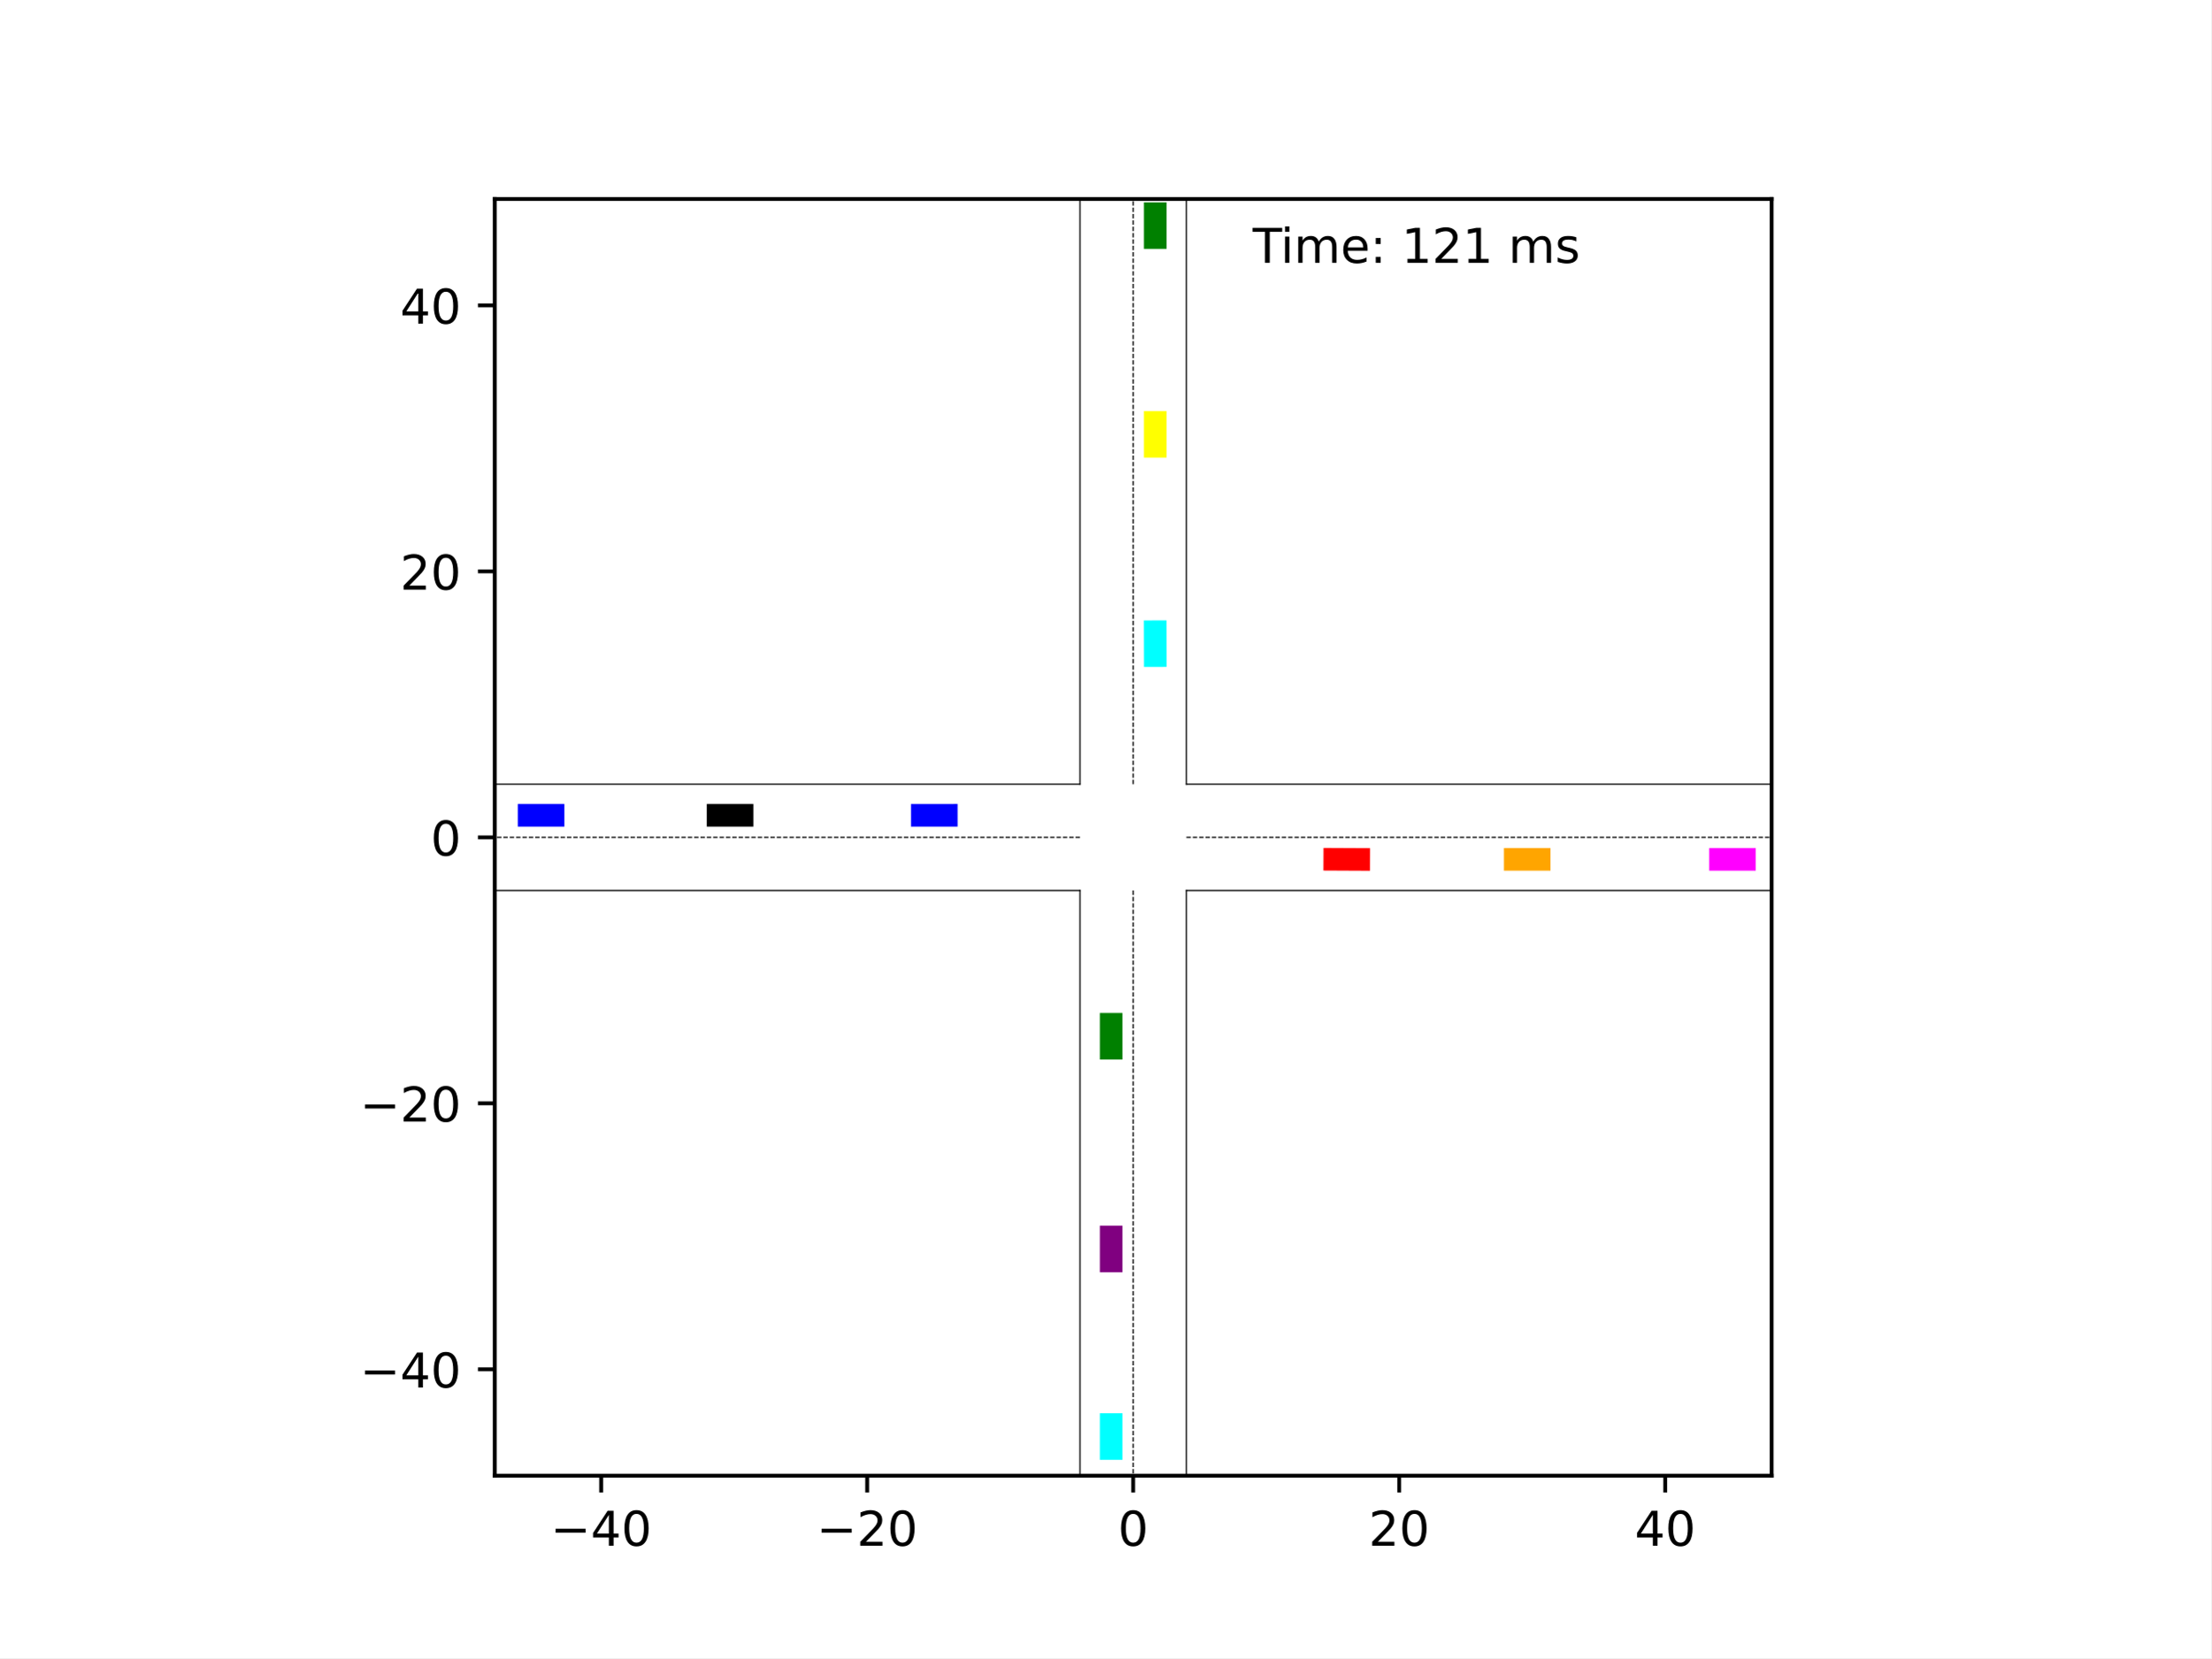
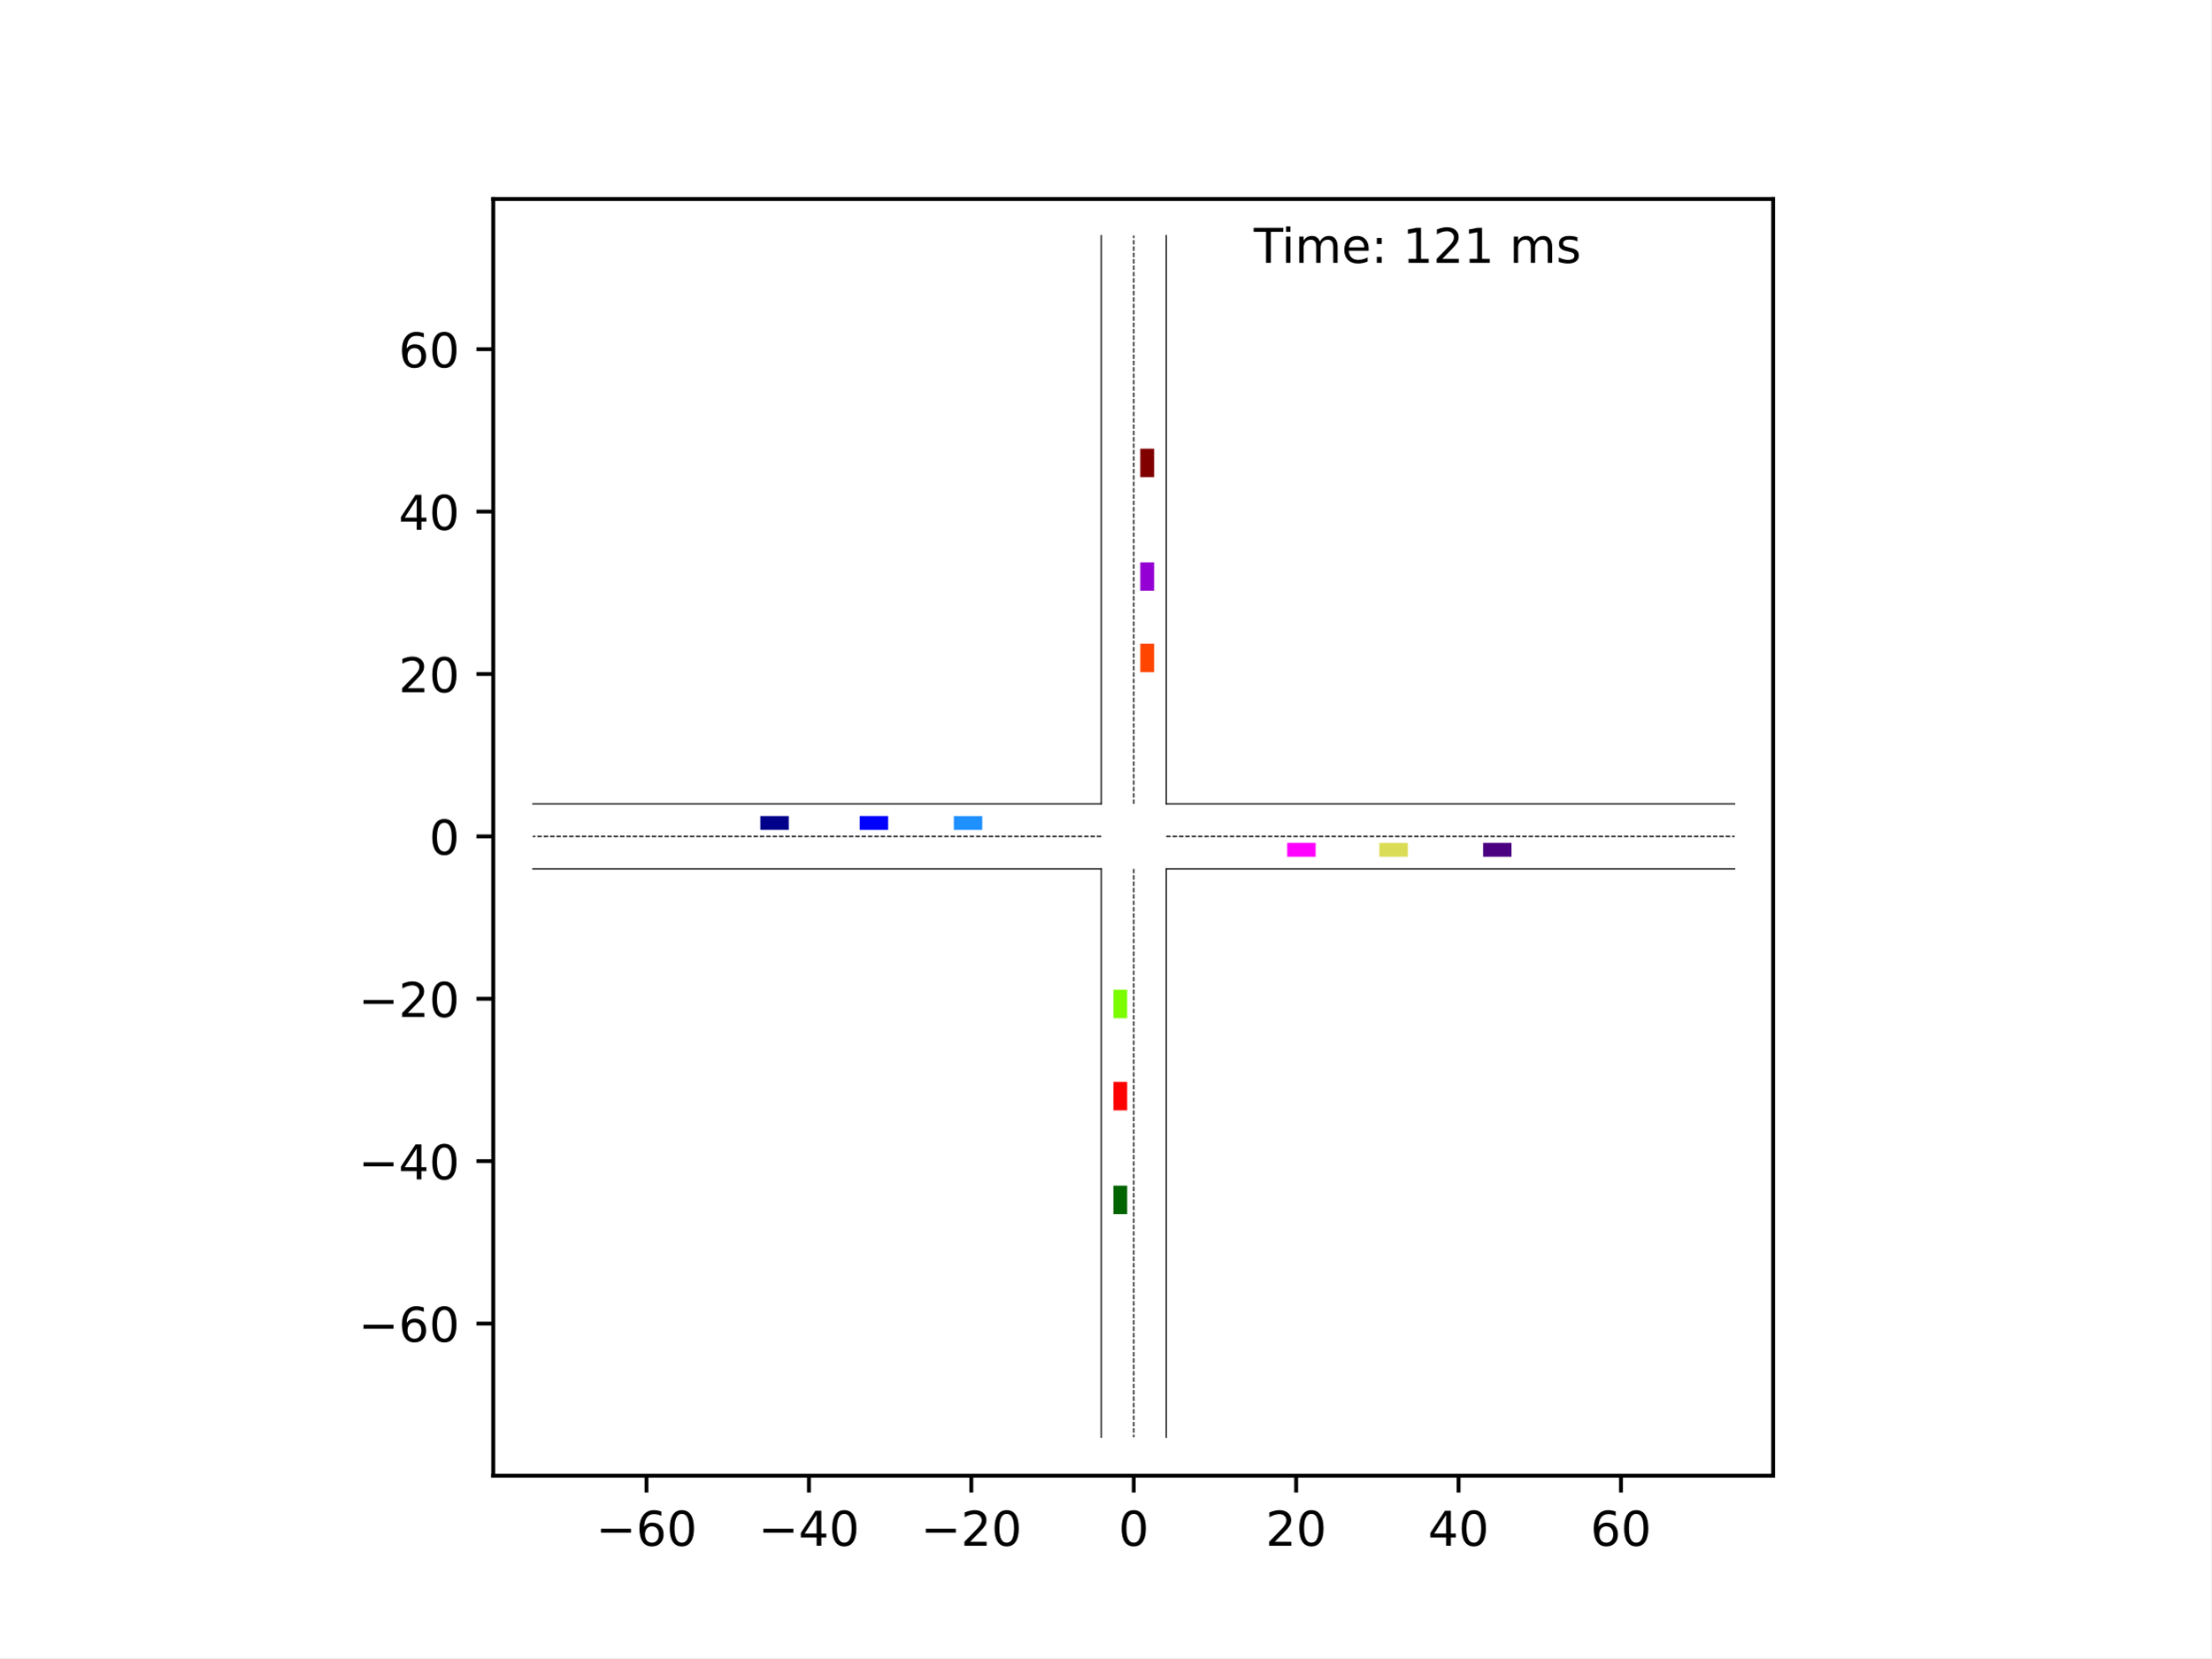
<svg xmlns="http://www.w3.org/2000/svg" xmlns:xlink="http://www.w3.org/1999/xlink" width="460.8pt" height="345.6pt" viewBox="0 0 460.8 345.6" version="1.1">
  <defs>
    <style type="text/css">*{stroke-linejoin: round; stroke-linecap: butt}</style>
  </defs>
  <g id="figure_1">
    <g id="patch_1">
      <path d="M 0 345.6  L 460.8 345.6  L 460.8 0  L 0 0  z " style="fill: #ffffff" />
    </g>
    <g id="axes_1">
      <g id="patch_2">
-         <path d="M 103.104 307.584  L 369.216 307.584  L 369.216 41.472  L 103.104 41.472  z " style="fill: #ffffff" />
+         <path d="M 102.788 307.584  L 369.532 307.584  L 369.532 41.472  L 102.788 41.472  z " style="fill: #ffffff" />
      </g>
      <g id="patch_3">
-         <path d="M 117.612 167.579  L 107.91 167.579  L 107.91 172.291  L 117.612 172.291  z " clip-path="url(#p4e47968a1f)" style="fill: #0000ff" />
+         <path d="M 164.375 170.083  L 158.452 170.083  L 158.452 172.96  L 164.375 172.96  z " clip-path="url(#p26bc7b5e11)" style="fill: #00008b" />
      </g>
      <g id="patch_4">
-         <path d="M 243.109 51.876  L 243.109 42.174  L 238.397 42.174  L 238.397 51.876  z " clip-path="url(#p4e47968a1f)" style="fill: #008000" />
+         <path d="M 240.517 99.444  L 240.517 93.52  L 237.64 93.52  L 237.64 99.444  z " clip-path="url(#p26bc7b5e11)" style="fill: #800000" />
      </g>
      <g id="patch_5">
-         <path d="M 229.211 294.567  L 229.211 304.269  L 233.923 304.269  L 233.923 294.567  z " clip-path="url(#p4e47968a1f)" style="fill: #00ffff" />
+         <path d="M 232.032 247.126  L 232.032 253.05  L 234.909 253.05  L 234.909 247.126  z " clip-path="url(#p26bc7b5e11)" style="fill: #006400" />
      </g>
      <g id="patch_6">
-         <path d="M 356.203 181.477  L 365.905 181.477  L 365.905 176.765  L 356.203 176.765  z " clip-path="url(#p4e47968a1f)" style="fill: #ff00ff" />
+         <path d="M 309.076 178.568  L 315 178.568  L 315 175.691  L 309.076 175.691  z " clip-path="url(#p26bc7b5e11)" style="fill: #4b0082" />
      </g>
      <g id="patch_7">
-         <path d="M 243.109 95.377  L 243.109 85.675  L 238.397 85.675  L 238.397 95.377  z " clip-path="url(#p4e47968a1f)" style="fill: #ffff00" />
+         <path d="M 185.093 170.083  L 179.17 170.083  L 179.169 172.96  L 185.093 172.96  z " clip-path="url(#p26bc7b5e11)" style="fill: #0000ff" />
      </g>
      <g id="patch_8">
-         <path d="M 156.998 167.579  L 147.296 167.579  L 147.296 172.291  L 156.998 172.291  z " clip-path="url(#p4e47968a1f)" />
+         <path d="M 232.032 225.512  L 232.031 231.436  L 234.908 231.436  L 234.909 225.512  z " clip-path="url(#p26bc7b5e11)" style="fill: #ff0000" />
      </g>
      <g id="patch_9">
-         <path d="M 313.426 181.477  L 323.128 181.477  L 323.128 176.765  L 313.426 176.765  z " clip-path="url(#p4e47968a1f)" style="fill: #ffa500" />
+         <path d="M 287.464 178.568  L 293.388 178.569  L 293.388 175.691  L 287.464 175.691  z " clip-path="url(#p26bc7b5e11)" style="fill: #dbdc56" />
      </g>
      <g id="patch_10">
-         <path d="M 229.211 255.481  L 229.211 265.183  L 233.923 265.183  L 233.923 255.481  z " clip-path="url(#p4e47968a1f)" style="fill: #800080" />
+         <path d="M 240.517 123.132  L 240.517 117.208  L 237.64 117.208  L 237.639 123.132  z " clip-path="url(#p26bc7b5e11)" style="fill: #9400d3" />
      </g>
      <g id="patch_11">
-         <path d="M 275.805 181.449  L 285.507 181.497  L 285.53 176.784  L 275.828 176.736  z " clip-path="url(#p4e47968a1f)" style="fill: #ff0000" />
+         <path d="M 204.704 170.089  L 198.781 170.084  L 198.779 172.962  L 204.702 172.966  z " clip-path="url(#p26bc7b5e11)" style="fill: #1e90ff" />
      </g>
      <g id="patch_12">
-         <path d="M 199.559 167.577  L 189.857 167.583  L 189.86 172.296  L 199.562 172.289  z " clip-path="url(#p4e47968a1f)" style="fill: #0000ff" />
+         <path d="M 240.519 140.1  L 240.521 134.176  L 237.644 134.176  L 237.642 140.099  z " clip-path="url(#p26bc7b5e11)" style="fill: #ff4500" />
      </g>
      <g id="patch_13">
-         <path d="M 229.21 211.136  L 229.214 220.838  L 233.927 220.835  L 233.922 211.133  z " clip-path="url(#p4e47968a1f)" style="fill: #008000" />
+         <path d="M 232.035 206.303  L 232.03 212.226  L 234.907 212.229  L 234.912 206.305  z " clip-path="url(#p26bc7b5e11)" style="fill: #7cfc00" />
      </g>
      <g id="patch_14">
-         <path d="M 243.123 139.006  L 243.095 129.304  L 238.383 129.318  L 238.41 139.019  z " clip-path="url(#p4e47968a1f)" style="fill: #00ffff" />
+         <path d="M 268.258 178.566  L 274.181 178.571  L 274.184 175.694  L 268.261 175.688  z " clip-path="url(#p26bc7b5e11)" style="fill: #ff00ff" />
      </g>
      <g id="matplotlib.axis_1">
        <g id="xtick_1">
          <g id="line2d_1">
            <defs>
-               <path id="m1e3709de66" d="M 0 0  L 0 3.5  " style="stroke: #000000; stroke-width: 0.8" />
+               <path id="mafd87fce0b" d="M 0 0  L 0 3.5  " style="stroke: #000000; stroke-width: 0.8" />
            </defs>
            <g>
-               <use xlink:href="#m1e3709de66" x="125.28" y="307.584" style="stroke: #000000; stroke-width: 0.8" />
+               <use xlink:href="#mafd87fce0b" x="134.73" y="307.584" style="stroke: #000000; stroke-width: 0.8" />
            </g>
          </g>
          <g id="text_1">
-             <g transform="translate(114.7277 322.1824) scale(0.1 -0.1)">
+             <g transform="translate(124.1775 322.1824) scale(0.1 -0.1)">
              <defs>
                <path id="DejaVuSans-2212" d="M 678 2272  L 4684 2272  L 4684 1741  L 678 1741  L 678 2272  z " transform="scale(0.015625)" />
-                 <path id="DejaVuSans-34" d="M 2419 4116  L 825 1625  L 2419 1625  L 2419 4116  z M 2253 4666  L 3047 4666  L 3047 1625  L 3713 1625  L 3713 1100  L 3047 1100  L 3047 0  L 2419 0  L 2419 1100  L 313 1100  L 313 1709  L 2253 4666  z " transform="scale(0.015625)" />
+                 <path id="DejaVuSans-36" d="M 2113 2584  Q 1688 2584 1439 2293  Q 1191 2003 1191 1497  Q 1191 994 1439 701  Q 1688 409 2113 409  Q 2538 409 2786 701  Q 3034 994 3034 1497  Q 3034 2003 2786 2293  Q 2538 2584 2113 2584  z M 3366 4563  L 3366 3988  Q 3128 4100 2886 4159  Q 2644 4219 2406 4219  Q 1781 4219 1451 3797  Q 1122 3375 1075 2522  Q 1259 2794 1537 2939  Q 1816 3084 2150 3084  Q 2853 3084 3261 2657  Q 3669 2231 3669 1497  Q 3669 778 3244 343  Q 2819 -91 2113 -91  Q 1303 -91 875 529  Q 447 1150 447 2328  Q 447 3434 972 4092  Q 1497 4750 2381 4750  Q 2619 4750 2861 4703  Q 3103 4656 3366 4563  z " transform="scale(0.015625)" />
                <path id="DejaVuSans-30" d="M 2034 4250  Q 1547 4250 1301 3770  Q 1056 3291 1056 2328  Q 1056 1369 1301 889  Q 1547 409 2034 409  Q 2525 409 2770 889  Q 3016 1369 3016 2328  Q 3016 3291 2770 3770  Q 2525 4250 2034 4250  z M 2034 4750  Q 2819 4750 3233 4129  Q 3647 3509 3647 2328  Q 3647 1150 3233 529  Q 2819 -91 2034 -91  Q 1250 -91 836 529  Q 422 1150 422 2328  Q 422 3509 836 4129  Q 1250 4750 2034 4750  z " transform="scale(0.015625)" />
              </defs>
              <use xlink:href="#DejaVuSans-2212" />
-               <use xlink:href="#DejaVuSans-34" x="83.789" />
+               <use xlink:href="#DejaVuSans-36" x="83.789" />
              <use xlink:href="#DejaVuSans-30" x="147.412" />
            </g>
          </g>
        </g>
        <g id="xtick_2">
          <g id="line2d_2">
            <g>
-               <use xlink:href="#m1e3709de66" x="180.72" y="307.584" style="stroke: #000000; stroke-width: 0.8" />
+               <use xlink:href="#mafd87fce0b" x="168.578" y="307.584" style="stroke: #000000; stroke-width: 0.8" />
            </g>
          </g>
          <g id="text_2">
-             <g transform="translate(170.1677 322.1824) scale(0.1 -0.1)">
+             <g transform="translate(158.0256 322.1824) scale(0.1 -0.1)">
+               <defs>
+                 <path id="DejaVuSans-34" d="M 2419 4116  L 825 1625  L 2419 1625  L 2419 4116  z M 2253 4666  L 3047 4666  L 3047 1625  L 3713 1625  L 3713 1100  L 3047 1100  L 3047 0  L 2419 0  L 2419 1100  L 313 1100  L 313 1709  L 2253 4666  z " transform="scale(0.015625)" />
+               </defs>
+               <use xlink:href="#DejaVuSans-2212" />
+               <use xlink:href="#DejaVuSans-34" x="83.789" />
+               <use xlink:href="#DejaVuSans-30" x="147.412" />
+             </g>
+           </g>
+         </g>
+         <g id="xtick_3">
+           <g id="line2d_3">
+             <g>
+               <use xlink:href="#mafd87fce0b" x="202.426" y="307.584" style="stroke: #000000; stroke-width: 0.8" />
+             </g>
+           </g>
+           <g id="text_3">
+             <g transform="translate(191.8737 322.1824) scale(0.1 -0.1)">
              <defs>
                <path id="DejaVuSans-32" d="M 1228 531  L 3431 531  L 3431 0  L 469 0  L 469 531  Q 828 903 1448 1529  Q 2069 2156 2228 2338  Q 2531 2678 2651 2914  Q 2772 3150 2772 3378  Q 2772 3750 2511 3984  Q 2250 4219 1831 4219  Q 1534 4219 1204 4116  Q 875 4013 500 3803  L 500 4441  Q 881 4594 1212 4672  Q 1544 4750 1819 4750  Q 2544 4750 2975 4387  Q 3406 4025 3406 3419  Q 3406 3131 3298 2873  Q 3191 2616 2906 2266  Q 2828 2175 2409 1742  Q 1991 1309 1228 531  z " transform="scale(0.015625)" />
              </defs>
              <use xlink:href="#DejaVuSans-2212" />
              <use xlink:href="#DejaVuSans-32" x="83.789" />
              <use xlink:href="#DejaVuSans-30" x="147.412" />
            </g>
          </g>
        </g>
-         <g id="xtick_3">
-           <g id="line2d_3">
-             <g>
-               <use xlink:href="#m1e3709de66" x="236.16" y="307.584" style="stroke: #000000; stroke-width: 0.8" />
-             </g>
-           </g>
-           <g id="text_3">
-             <g transform="translate(232.9787 322.1824) scale(0.1 -0.1)">
-               <use xlink:href="#DejaVuSans-30" />
-             </g>
-           </g>
-         </g>
        <g id="xtick_4">
          <g id="line2d_4">
            <g>
-               <use xlink:href="#m1e3709de66" x="291.6" y="307.584" style="stroke: #000000; stroke-width: 0.8" />
+               <use xlink:href="#mafd87fce0b" x="236.274" y="307.584" style="stroke: #000000; stroke-width: 0.8" />
            </g>
          </g>
          <g id="text_4">
-             <g transform="translate(285.2375 322.1824) scale(0.1 -0.1)">
-               <use xlink:href="#DejaVuSans-32" />
-               <use xlink:href="#DejaVuSans-30" x="63.623" />
+             <g transform="translate(233.0929 322.1824) scale(0.1 -0.1)">
+               <use xlink:href="#DejaVuSans-30" />
            </g>
          </g>
        </g>
        <g id="xtick_5">
          <g id="line2d_5">
            <g>
-               <use xlink:href="#m1e3709de66" x="347.04" y="307.584" style="stroke: #000000; stroke-width: 0.8" />
+               <use xlink:href="#mafd87fce0b" x="270.122" y="307.584" style="stroke: #000000; stroke-width: 0.8" />
            </g>
          </g>
          <g id="text_5">
-             <g transform="translate(340.6775 322.1824) scale(0.1 -0.1)">
+             <g transform="translate(263.7597 322.1824) scale(0.1 -0.1)">
+               <use xlink:href="#DejaVuSans-32" />
+               <use xlink:href="#DejaVuSans-30" x="63.623" />
+             </g>
+           </g>
+         </g>
+         <g id="xtick_6">
+           <g id="line2d_6">
+             <g>
+               <use xlink:href="#mafd87fce0b" x="303.97" y="307.584" style="stroke: #000000; stroke-width: 0.8" />
+             </g>
+           </g>
+           <g id="text_6">
+             <g transform="translate(297.6078 322.1824) scale(0.1 -0.1)">
              <use xlink:href="#DejaVuSans-34" />
+               <use xlink:href="#DejaVuSans-30" x="63.623" />
+             </g>
+           </g>
+         </g>
+         <g id="xtick_7">
+           <g id="line2d_7">
+             <g>
+               <use xlink:href="#mafd87fce0b" x="337.818" y="307.584" style="stroke: #000000; stroke-width: 0.8" />
+             </g>
+           </g>
+           <g id="text_7">
+             <g transform="translate(331.4559 322.1824) scale(0.1 -0.1)">
+               <use xlink:href="#DejaVuSans-36" />
              <use xlink:href="#DejaVuSans-30" x="63.623" />
            </g>
          </g>
        </g>
      </g>
      <g id="matplotlib.axis_2">
        <g id="ytick_1">
-           <g id="line2d_6">
+           <g id="line2d_8">
            <defs>
-               <path id="mff2a6b2d43" d="M 0 0  L -3.5 0  " style="stroke: #000000; stroke-width: 0.8" />
+               <path id="m5f6b144e52" d="M 0 0  L -3.5 0  " style="stroke: #000000; stroke-width: 0.8" />
            </defs>
            <g>
-               <use xlink:href="#mff2a6b2d43" x="103.104" y="285.408" style="stroke: #000000; stroke-width: 0.8" />
-             </g>
-           </g>
-           <g id="text_6">
-             <g transform="translate(74.99931 289.2072) scale(0.1 -0.1)">
+               <use xlink:href="#m5f6b144e52" x="102.788" y="275.87" style="stroke: #000000; stroke-width: 0.8" />
+             </g>
+           </g>
+           <g id="text_8">
+             <g transform="translate(74.68291 279.6692) scale(0.1 -0.1)">
+               <use xlink:href="#DejaVuSans-2212" />
+               <use xlink:href="#DejaVuSans-36" x="83.789" />
+               <use xlink:href="#DejaVuSans-30" x="147.412" />
+             </g>
+           </g>
+         </g>
+         <g id="ytick_2">
+           <g id="line2d_9">
+             <g>
+               <use xlink:href="#m5f6b144e52" x="102.788" y="242.022" style="stroke: #000000; stroke-width: 0.8" />
+             </g>
+           </g>
+           <g id="text_9">
+             <g transform="translate(74.68291 245.8211) scale(0.1 -0.1)">
              <use xlink:href="#DejaVuSans-2212" />
              <use xlink:href="#DejaVuSans-34" x="83.789" />
              <use xlink:href="#DejaVuSans-30" x="147.412" />
            </g>
          </g>
        </g>
-         <g id="ytick_2">
-           <g id="line2d_7">
-             <g>
-               <use xlink:href="#mff2a6b2d43" x="103.104" y="229.968" style="stroke: #000000; stroke-width: 0.8" />
-             </g>
-           </g>
-           <g id="text_7">
-             <g transform="translate(74.99931 233.7672) scale(0.1 -0.1)">
+         <g id="ytick_3">
+           <g id="line2d_10">
+             <g>
+               <use xlink:href="#m5f6b144e52" x="102.788" y="208.174" style="stroke: #000000; stroke-width: 0.8" />
+             </g>
+           </g>
+           <g id="text_10">
+             <g transform="translate(74.68291 211.973) scale(0.1 -0.1)">
              <use xlink:href="#DejaVuSans-2212" />
              <use xlink:href="#DejaVuSans-32" x="83.789" />
              <use xlink:href="#DejaVuSans-30" x="147.412" />
            </g>
          </g>
        </g>
-         <g id="ytick_3">
-           <g id="line2d_8">
-             <g>
-               <use xlink:href="#mff2a6b2d43" x="103.104" y="174.528" style="stroke: #000000; stroke-width: 0.8" />
-             </g>
-           </g>
-           <g id="text_8">
-             <g transform="translate(89.7415 178.3272) scale(0.1 -0.1)">
+         <g id="ytick_4">
+           <g id="line2d_11">
+             <g>
+               <use xlink:href="#m5f6b144e52" x="102.788" y="174.326" style="stroke: #000000; stroke-width: 0.8" />
+             </g>
+           </g>
+           <g id="text_11">
+             <g transform="translate(89.4251 178.1249) scale(0.1 -0.1)">
              <use xlink:href="#DejaVuSans-30" />
            </g>
          </g>
        </g>
-         <g id="ytick_4">
-           <g id="line2d_9">
-             <g>
-               <use xlink:href="#mff2a6b2d43" x="103.104" y="119.088" style="stroke: #000000; stroke-width: 0.8" />
-             </g>
-           </g>
-           <g id="text_9">
-             <g transform="translate(83.379 122.8872) scale(0.1 -0.1)">
+         <g id="ytick_5">
+           <g id="line2d_12">
+             <g>
+               <use xlink:href="#m5f6b144e52" x="102.788" y="140.478" style="stroke: #000000; stroke-width: 0.8" />
+             </g>
+           </g>
+           <g id="text_12">
+             <g transform="translate(83.0626 144.2769) scale(0.1 -0.1)">
              <use xlink:href="#DejaVuSans-32" />
              <use xlink:href="#DejaVuSans-30" x="63.623" />
            </g>
          </g>
        </g>
-         <g id="ytick_5">
-           <g id="line2d_10">
-             <g>
-               <use xlink:href="#mff2a6b2d43" x="103.104" y="63.648" style="stroke: #000000; stroke-width: 0.8" />
-             </g>
-           </g>
-           <g id="text_10">
-             <g transform="translate(83.379 67.44722) scale(0.1 -0.1)">
+         <g id="ytick_6">
+           <g id="line2d_13">
+             <g>
+               <use xlink:href="#m5f6b144e52" x="102.788" y="106.63" style="stroke: #000000; stroke-width: 0.8" />
+             </g>
+           </g>
+           <g id="text_13">
+             <g transform="translate(83.0626 110.4288) scale(0.1 -0.1)">
              <use xlink:href="#DejaVuSans-34" />
              <use xlink:href="#DejaVuSans-30" x="63.623" />
            </g>
          </g>
        </g>
-       </g>
-       <g id="line2d_11">
-         <path d="M 247.248 346.6  L 247.248 185.616  " clip-path="url(#p4e47968a1f)" style="fill: none; stroke: #000000; stroke-width: 0.25; stroke-linecap: square" />
-       </g>
-       <g id="line2d_12">
-         <path d="M 247.248 185.616  L 413.568 185.616  " clip-path="url(#p4e47968a1f)" style="fill: none; stroke: #000000; stroke-width: 0.25; stroke-linecap: square" />
-       </g>
-       <g id="line2d_13">
-         <path d="M 413.568 163.44  L 247.248 163.44  " clip-path="url(#p4e47968a1f)" style="fill: none; stroke: #000000; stroke-width: 0.25; stroke-linecap: square" />
-       </g>
-       <g id="line2d_14">
-         <path d="M 247.248 163.44  L 247.248 -1  " clip-path="url(#p4e47968a1f)" style="fill: none; stroke: #000000; stroke-width: 0.25; stroke-linecap: square" />
+         <g id="ytick_7">
+           <g id="line2d_14">
+             <g>
+               <use xlink:href="#m5f6b144e52" x="102.788" y="72.781" style="stroke: #000000; stroke-width: 0.8" />
+             </g>
+           </g>
+           <g id="text_14">
+             <g transform="translate(83.0626 76.5807) scale(0.1 -0.1)">
+               <use xlink:href="#DejaVuSans-36" />
+               <use xlink:href="#DejaVuSans-30" x="63.623" />
+             </g>
+           </g>
+         </g>
      </g>
      <g id="line2d_15">
-         <path d="M 225.072 -1  L 225.072 163.44  " clip-path="url(#p4e47968a1f)" style="fill: none; stroke: #000000; stroke-width: 0.25; stroke-linecap: square" />
+         <path d="M 243.044 299.564  L 243.044 181.095  " clip-path="url(#p26bc7b5e11)" style="fill: none; stroke: #000000; stroke-width: 0.25; stroke-linecap: square" />
      </g>
      <g id="line2d_16">
-         <path d="M 225.072 163.44  L 58.752 163.44  " clip-path="url(#p4e47968a1f)" style="fill: none; stroke: #000000; stroke-width: 0.25; stroke-linecap: square" />
+         <path d="M 243.044 181.095  L 361.512 181.095  " clip-path="url(#p26bc7b5e11)" style="fill: none; stroke: #000000; stroke-width: 0.25; stroke-linecap: square" />
      </g>
      <g id="line2d_17">
-         <path d="M 58.752 185.616  L 225.072 185.616  " clip-path="url(#p4e47968a1f)" style="fill: none; stroke: #000000; stroke-width: 0.25; stroke-linecap: square" />
+         <path d="M 361.512 167.556  L 243.044 167.556  " clip-path="url(#p26bc7b5e11)" style="fill: none; stroke: #000000; stroke-width: 0.25; stroke-linecap: square" />
      </g>
      <g id="line2d_18">
-         <path d="M 225.072 185.616  L 225.072 346.6  " clip-path="url(#p4e47968a1f)" style="fill: none; stroke: #000000; stroke-width: 0.25; stroke-linecap: square" />
+         <path d="M 243.044 167.556  L 243.044 49.088  " clip-path="url(#p26bc7b5e11)" style="fill: none; stroke: #000000; stroke-width: 0.25; stroke-linecap: square" />
      </g>
      <g id="line2d_19">
-         <path d="M 247.248 174.528  L 413.568 174.528  " clip-path="url(#p4e47968a1f)" style="fill: none; stroke-dasharray: 0.925,0.4; stroke-dashoffset: 0; stroke: #000000; stroke-width: 0.25" />
+         <path d="M 229.505 49.088  L 229.505 167.556  " clip-path="url(#p26bc7b5e11)" style="fill: none; stroke: #000000; stroke-width: 0.25; stroke-linecap: square" />
      </g>
      <g id="line2d_20">
-         <path d="M 236.16 163.44  L 236.16 -1  " clip-path="url(#p4e47968a1f)" style="fill: none; stroke-dasharray: 0.925,0.4; stroke-dashoffset: 0; stroke: #000000; stroke-width: 0.25" />
+         <path d="M 229.505 167.556  L 111.036 167.556  " clip-path="url(#p26bc7b5e11)" style="fill: none; stroke: #000000; stroke-width: 0.25; stroke-linecap: square" />
      </g>
      <g id="line2d_21">
-         <path d="M 225.072 174.528  L 58.752 174.528  " clip-path="url(#p4e47968a1f)" style="fill: none; stroke-dasharray: 0.925,0.4; stroke-dashoffset: 0; stroke: #000000; stroke-width: 0.25" />
+         <path d="M 111.036 181.095  L 229.505 181.095  " clip-path="url(#p26bc7b5e11)" style="fill: none; stroke: #000000; stroke-width: 0.25; stroke-linecap: square" />
      </g>
      <g id="line2d_22">
-         <path d="M 236.16 185.616  L 236.16 346.6  " clip-path="url(#p4e47968a1f)" style="fill: none; stroke-dasharray: 0.925,0.4; stroke-dashoffset: 0; stroke: #000000; stroke-width: 0.25" />
+         <path d="M 229.505 181.095  L 229.505 299.564  " clip-path="url(#p26bc7b5e11)" style="fill: none; stroke: #000000; stroke-width: 0.25; stroke-linecap: square" />
+       </g>
+       <g id="line2d_23">
+         <path d="M 243.044 174.326  L 361.512 174.326  " clip-path="url(#p26bc7b5e11)" style="fill: none; stroke-dasharray: 0.925,0.4; stroke-dashoffset: 0; stroke: #000000; stroke-width: 0.25" />
+       </g>
+       <g id="line2d_24">
+         <path d="M 236.274 167.556  L 236.274 49.088  " clip-path="url(#p26bc7b5e11)" style="fill: none; stroke-dasharray: 0.925,0.4; stroke-dashoffset: 0; stroke: #000000; stroke-width: 0.25" />
+       </g>
+       <g id="line2d_25">
+         <path d="M 229.505 174.326  L 111.036 174.326  " clip-path="url(#p26bc7b5e11)" style="fill: none; stroke-dasharray: 0.925,0.4; stroke-dashoffset: 0; stroke: #000000; stroke-width: 0.25" />
+       </g>
+       <g id="line2d_26">
+         <path d="M 236.274 181.095  L 236.274 299.564  " clip-path="url(#p26bc7b5e11)" style="fill: none; stroke-dasharray: 0.925,0.4; stroke-dashoffset: 0; stroke: #000000; stroke-width: 0.25" />
      </g>
      <g id="patch_15">
-         <path d="M 103.104 307.584  L 103.104 41.472  " style="fill: none; stroke: #000000; stroke-width: 0.8; stroke-linejoin: miter; stroke-linecap: square" />
+         <path d="M 102.788 307.584  L 102.788 41.472  " style="fill: none; stroke: #000000; stroke-width: 0.8; stroke-linejoin: miter; stroke-linecap: square" />
      </g>
      <g id="patch_16">
-         <path d="M 369.216 307.584  L 369.216 41.472  " style="fill: none; stroke: #000000; stroke-width: 0.8; stroke-linejoin: miter; stroke-linecap: square" />
+         <path d="M 369.532 307.584  L 369.532 41.472  " style="fill: none; stroke: #000000; stroke-width: 0.8; stroke-linejoin: miter; stroke-linecap: square" />
      </g>
      <g id="patch_17">
-         <path d="M 103.104 307.584  L 369.216 307.584  " style="fill: none; stroke: #000000; stroke-width: 0.8; stroke-linejoin: miter; stroke-linecap: square" />
+         <path d="M 102.788 307.584  L 369.532 307.584  " style="fill: none; stroke: #000000; stroke-width: 0.8; stroke-linejoin: miter; stroke-linecap: square" />
      </g>
      <g id="patch_18">
-         <path d="M 103.104 41.472  L 369.216 41.472  " style="fill: none; stroke: #000000; stroke-width: 0.8; stroke-linejoin: miter; stroke-linecap: square" />
-       </g>
-       <g id="text_11">
-         <g transform="translate(261.0695 54.7776) scale(0.1 -0.1)">
+         <path d="M 102.788 41.472  L 369.532 41.472  " style="fill: none; stroke: #000000; stroke-width: 0.8; stroke-linejoin: miter; stroke-linecap: square" />
+       </g>
+       <g id="text_15">
+         <g transform="translate(261.291 54.7776) scale(0.1 -0.1)">
          <defs>
            <path id="DejaVuSans-54" d="M -19 4666  L 3928 4666  L 3928 4134  L 2272 4134  L 2272 0  L 1638 0  L 1638 4134  L -19 4134  L -19 4666  z " transform="scale(0.015625)" />
            <path id="DejaVuSans-69" d="M 603 3500  L 1178 3500  L 1178 0  L 603 0  L 603 3500  z M 603 4863  L 1178 4863  L 1178 4134  L 603 4134  L 603 4863  z " transform="scale(0.015625)" />
            <path id="DejaVuSans-6d" d="M 3328 2828  Q 3544 3216 3844 3400  Q 4144 3584 4550 3584  Q 5097 3584 5394 3201  Q 5691 2819 5691 2113  L 5691 0  L 5113 0  L 5113 2094  Q 5113 2597 4934 2840  Q 4756 3084 4391 3084  Q 3944 3084 3684 2787  Q 3425 2491 3425 1978  L 3425 0  L 2847 0  L 2847 2094  Q 2847 2600 2669 2842  Q 2491 3084 2119 3084  Q 1678 3084 1418 2786  Q 1159 2488 1159 1978  L 1159 0  L 581 0  L 581 3500  L 1159 3500  L 1159 2956  Q 1356 3278 1631 3431  Q 1906 3584 2284 3584  Q 2666 3584 2933 3390  Q 3200 3197 3328 2828  z " transform="scale(0.015625)" />
            <path id="DejaVuSans-65" d="M 3597 1894  L 3597 1613  L 953 1613  Q 991 1019 1311 708  Q 1631 397 2203 397  Q 2534 397 2845 478  Q 3156 559 3463 722  L 3463 178  Q 3153 47 2828 -22  Q 2503 -91 2169 -91  Q 1331 -91 842 396  Q 353 884 353 1716  Q 353 2575 817 3079  Q 1281 3584 2069 3584  Q 2775 3584 3186 3129  Q 3597 2675 3597 1894  z M 3022 2063  Q 3016 2534 2758 2815  Q 2500 3097 2075 3097  Q 1594 3097 1305 2825  Q 1016 2553 972 2059  L 3022 2063  z " transform="scale(0.015625)" />
            <path id="DejaVuSans-3a" d="M 750 794  L 1409 794  L 1409 0  L 750 0  L 750 794  z M 750 3309  L 1409 3309  L 1409 2516  L 750 2516  L 750 3309  z " transform="scale(0.015625)" />
            <path id="DejaVuSans-20" transform="scale(0.015625)" />
            <path id="DejaVuSans-31" d="M 794 531  L 1825 531  L 1825 4091  L 703 3866  L 703 4441  L 1819 4666  L 2450 4666  L 2450 531  L 3481 531  L 3481 0  L 794 0  L 794 531  z " transform="scale(0.015625)" />
            <path id="DejaVuSans-73" d="M 2834 3397  L 2834 2853  Q 2591 2978 2328 3040  Q 2066 3103 1784 3103  Q 1356 3103 1142 2972  Q 928 2841 928 2578  Q 928 2378 1081 2264  Q 1234 2150 1697 2047  L 1894 2003  Q 2506 1872 2764 1633  Q 3022 1394 3022 966  Q 3022 478 2636 193  Q 2250 -91 1575 -91  Q 1294 -91 989 -36  Q 684 19 347 128  L 347 722  Q 666 556 975 473  Q 1284 391 1588 391  Q 1994 391 2212 530  Q 2431 669 2431 922  Q 2431 1156 2273 1281  Q 2116 1406 1581 1522  L 1381 1569  Q 847 1681 609 1914  Q 372 2147 372 2553  Q 372 3047 722 3315  Q 1072 3584 1716 3584  Q 2034 3584 2315 3537  Q 2597 3491 2834 3397  z " transform="scale(0.015625)" />
          </defs>
          <use xlink:href="#DejaVuSans-54" />
          <use xlink:href="#DejaVuSans-69" x="57.959" />
          <use xlink:href="#DejaVuSans-6d" x="85.742" />
          <use xlink:href="#DejaVuSans-65" x="183.154" />
          <use xlink:href="#DejaVuSans-3a" x="244.678" />
          <use xlink:href="#DejaVuSans-20" x="278.369" />
          <use xlink:href="#DejaVuSans-31" x="310.156" />
          <use xlink:href="#DejaVuSans-32" x="373.779" />
          <use xlink:href="#DejaVuSans-31" x="437.402" />
          <use xlink:href="#DejaVuSans-20" x="501.025" />
          <use xlink:href="#DejaVuSans-6d" x="532.812" />
          <use xlink:href="#DejaVuSans-73" x="630.225" />
        </g>
      </g>
    </g>
  </g>
  <defs>
-     <clipPath id="p4e47968a1f">
-       <rect x="103.104" y="41.472" width="266.112" height="266.112" />
+     <clipPath id="p26bc7b5e11">
+       <rect x="102.788" y="41.472" width="266.745" height="266.112" />
    </clipPath>
  </defs>
</svg>
